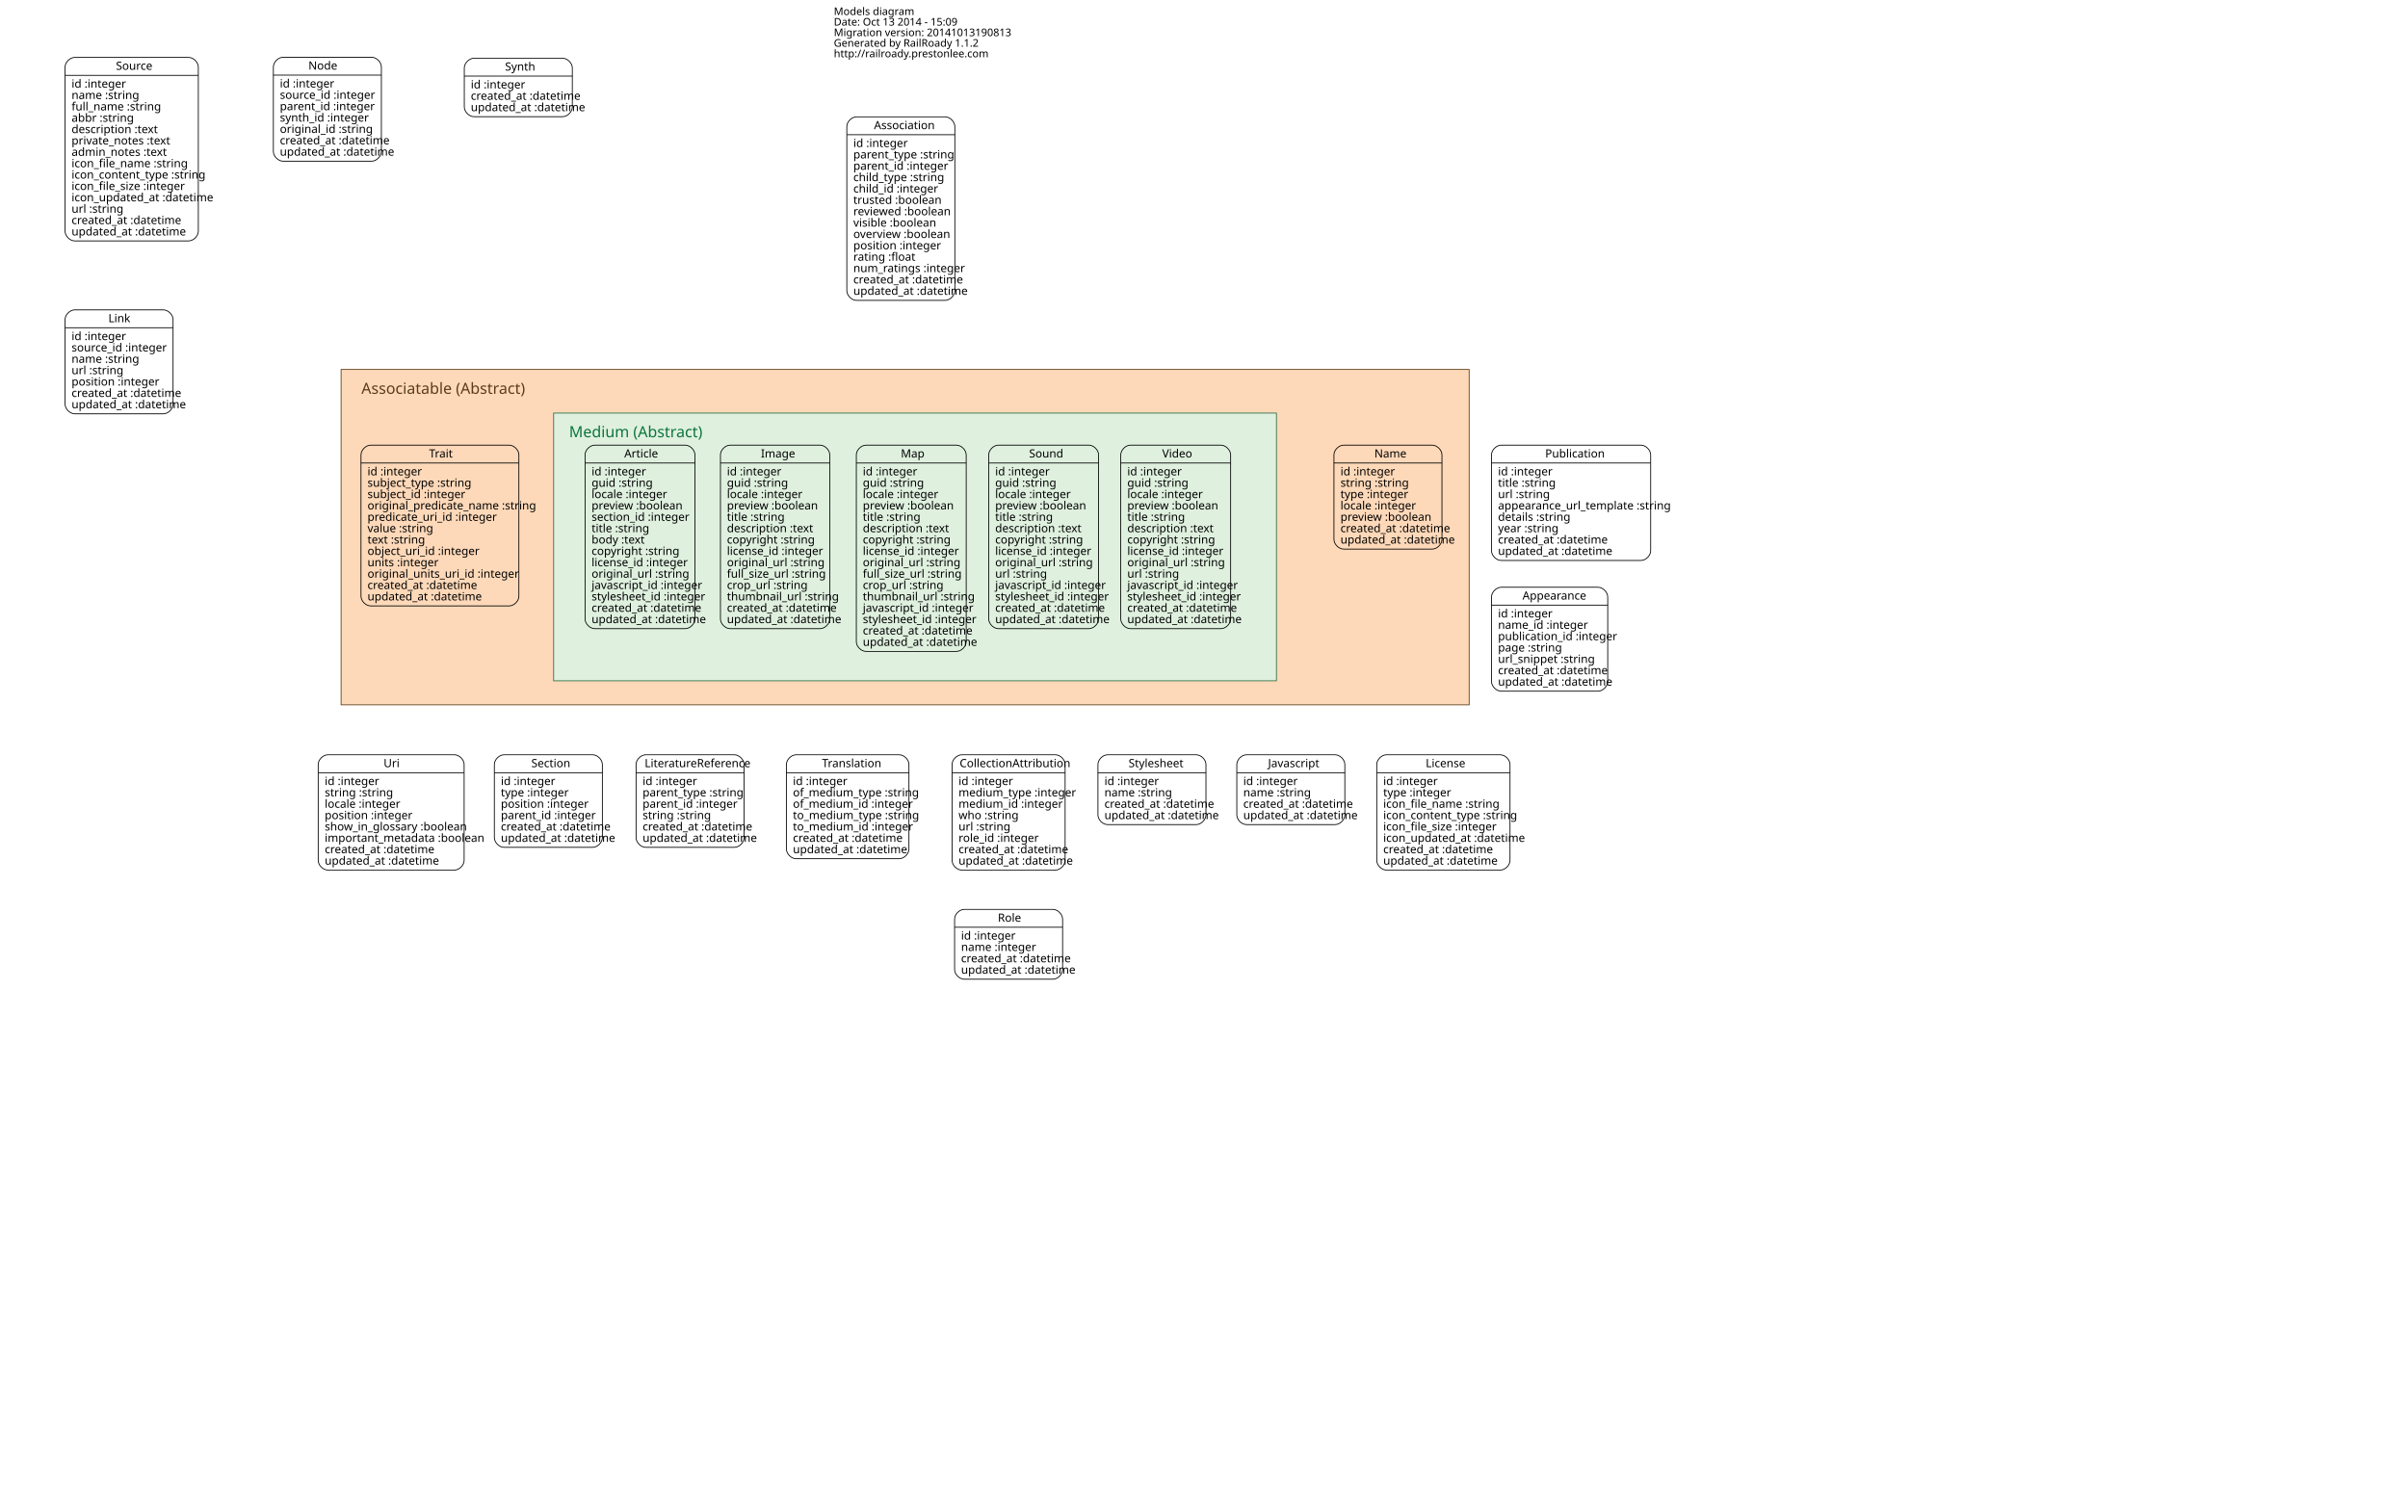
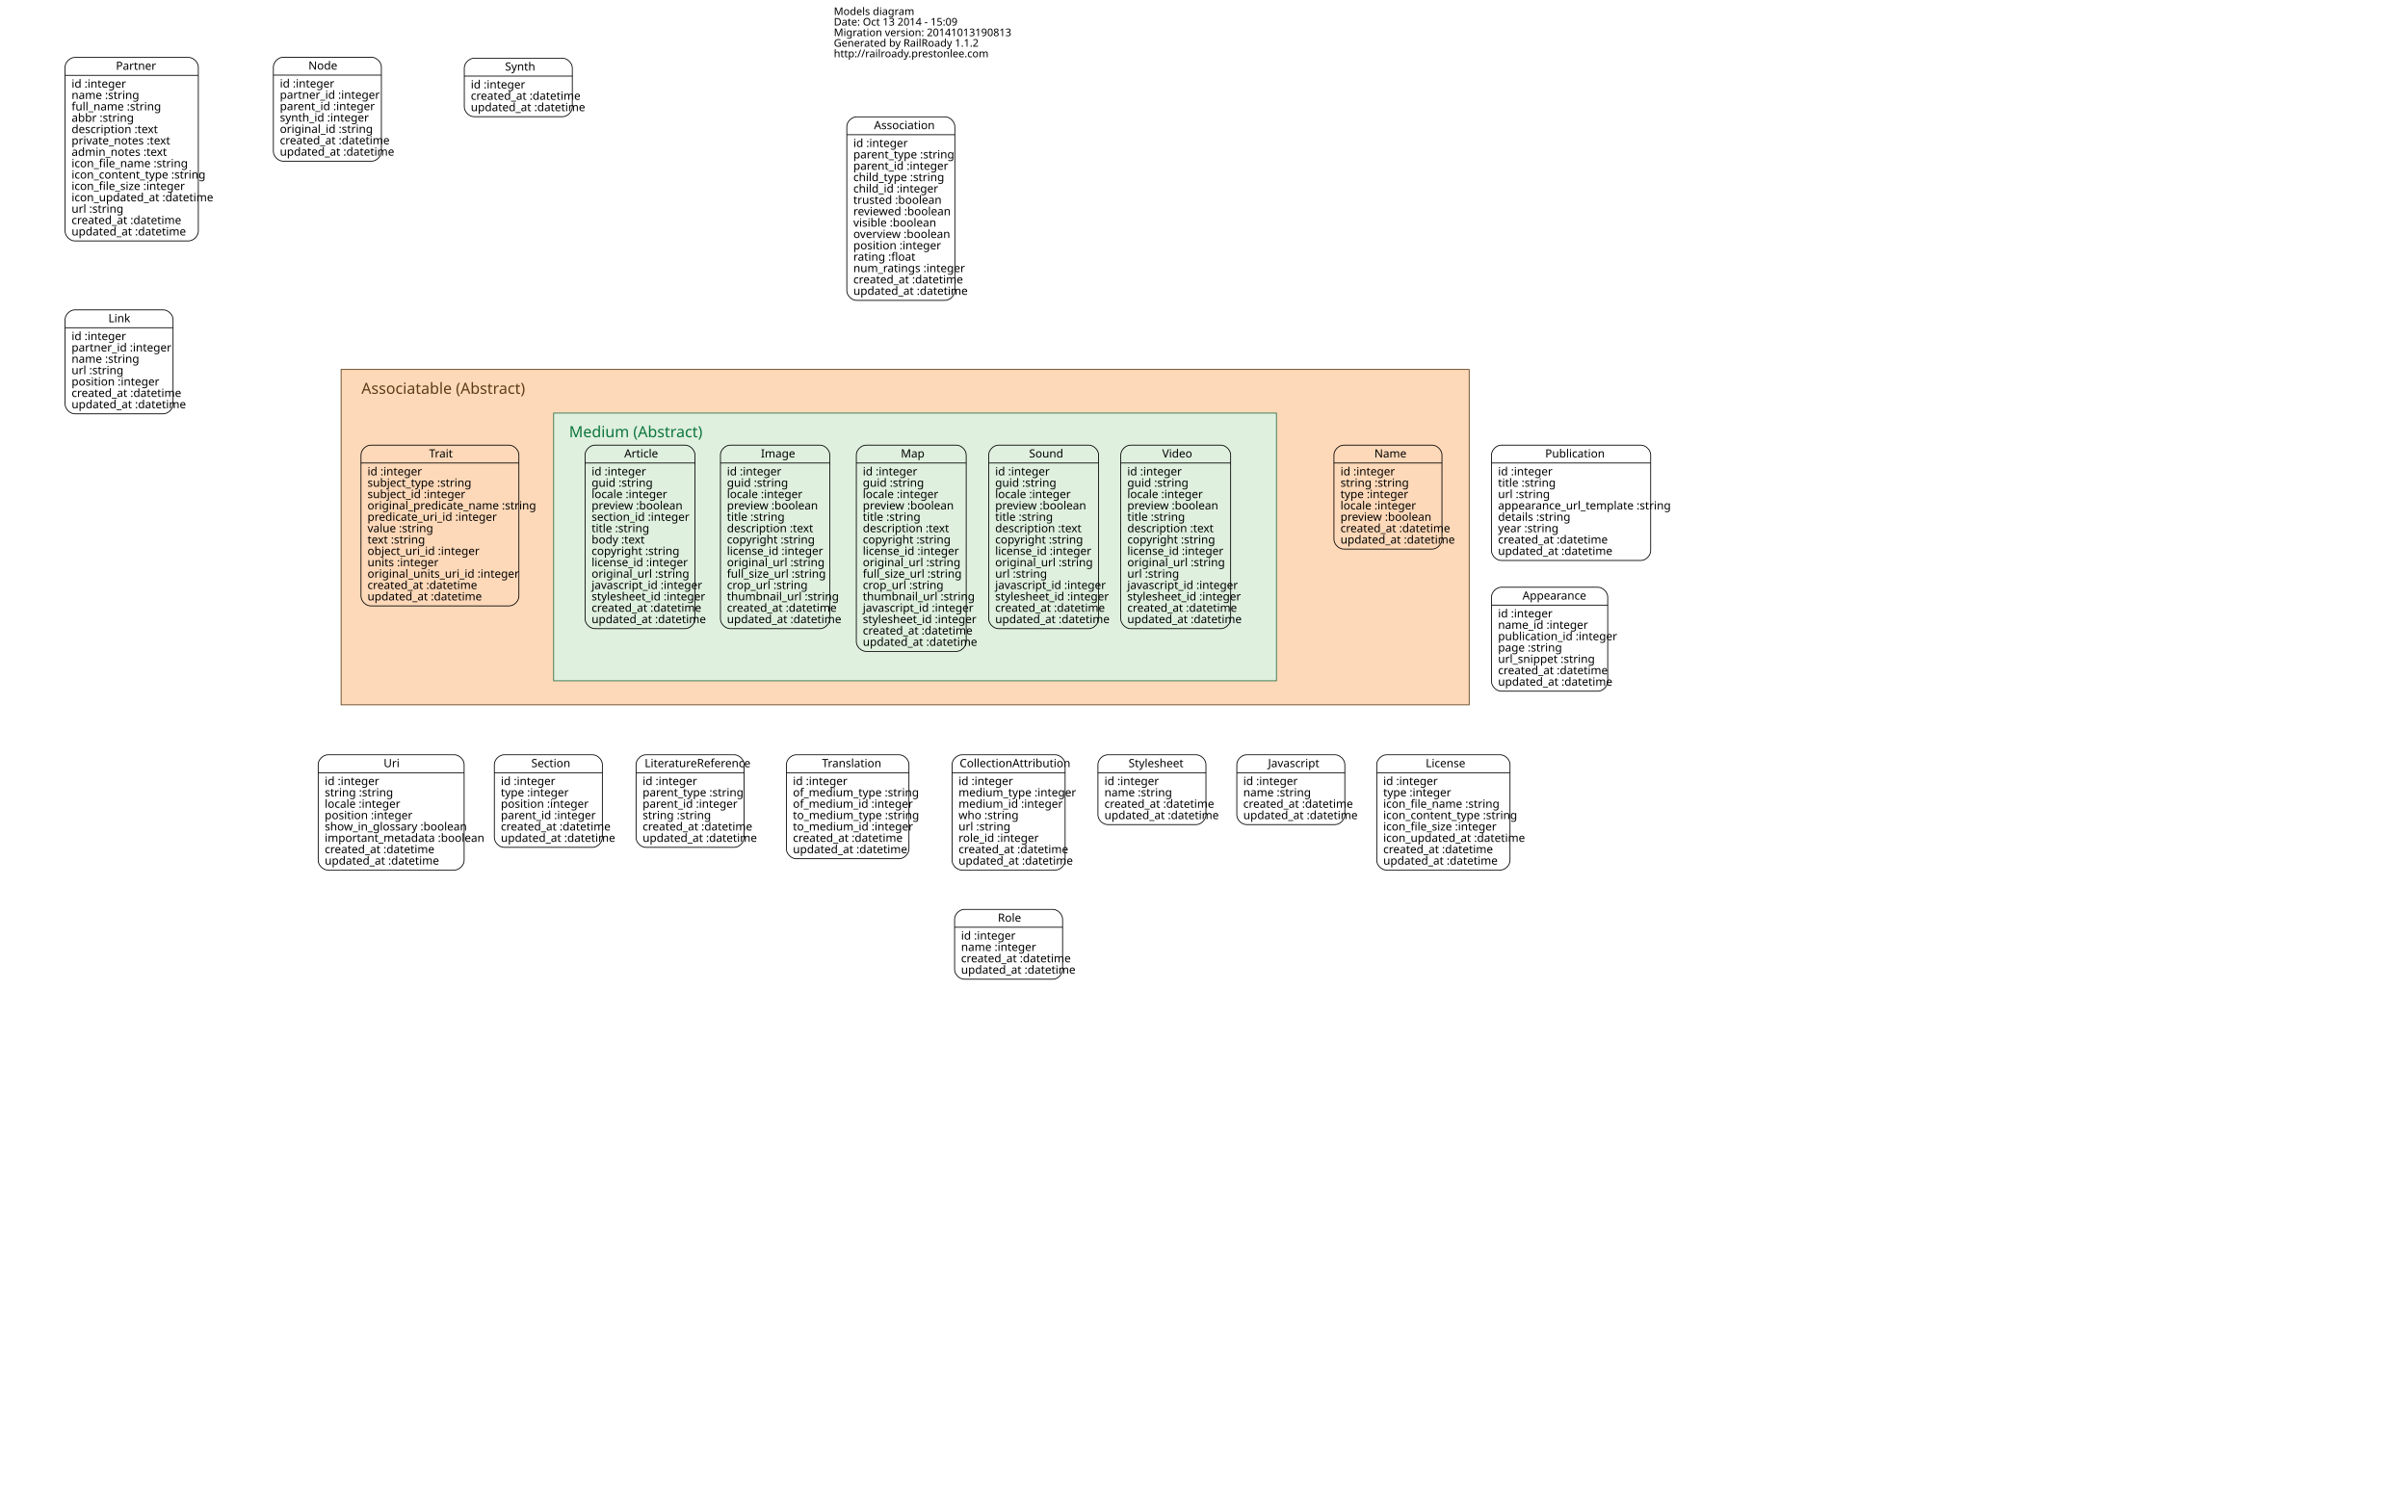
<svg xmlns="http://www.w3.org/2000/svg" version="1.1" id="Layer_1" x="0px" y="0px" viewBox="1177 -534 2965 1861" enable-background="new 1177 -534 2965 1861" xml:space="preserve">
  <rect x="1597" y="-79" fill="#FED9B9" stroke="#5B3B14" width="1389" height="413" />
  <rect x="1858.7" y="-25.3" fill="#DFF0DF" stroke="#276D45" width="890" height="329.7" />
  <g id="node1">
    <text transform="matrix(1 0 0 1 2203.702 -515.4961)" font-family="'Times-Roman'" font-size="12.998">Models diagram</text>
    <text transform="matrix(1 0 0 1 2203.702 -502.4976)" font-family="'Times-Roman'" font-size="12.998">Date: Oct 13 2014 - 15:09</text>
    <text transform="matrix(1 0 0 1 2203.702 -489.499)" font-family="'Times-Roman'" font-size="12.998">Migration version: 20141013190813</text>
    <text transform="matrix(1 0 0 1 2203.702 -476.5004)" font-family="'Times-Roman'" font-size="12.998">Generated by RailRoady 1.1.2</text>
    <text transform="matrix(1 0 0 1 2203.702 -463.502)" font-family="'Times-Roman'" font-size="12.998">http://railroady.prestonlee.com</text>
  </g>
  <g id="node2">
    <path fill="none" stroke="#000000" d="M3025.5,317.2h119.1c6,0,12-6,12-12v-104c0-6-6-12-12-12h-119.1c-6,0-12,6-12,12v104   C3013.5,311.2,3019.5,317.2,3025.5,317.2" />
    <text transform="matrix(1 0 0 1 3051.676 204.3717)" font-family="'Times-Roman'" font-size="13.998">Appearance</text>
    <line fill="none" stroke="#000000" x1="3013.5" y1="211.2" x2="3156.7" y2="211.2" />
    <text transform="matrix(1 0 0 1 3021.534 226.3698)" font-family="'Times-Roman'" font-size="13.998">id :integer</text>
    <text transform="matrix(1 0 0 1 3021.534 240.3678)" font-family="'Times-Roman'" font-size="13.998">name_id :integer</text>
    <text transform="matrix(1 0 0 1 3021.534 254.3659)" font-family="'Times-Roman'" font-size="13.998">publication_id :integer</text>
    <text transform="matrix(1 0 0 1 3021.534 268.3649)" font-family="'Times-Roman'" font-size="13.998">page :string</text>
    <text transform="matrix(1 0 0 1 3021.534 282.3629)" font-family="'Times-Roman'" font-size="13.998">url_snippet :string</text>
    <text transform="matrix(1 0 0 1 3021.534 296.361)" font-family="'Times-Roman'" font-size="13.998">created_at :datetime</text>
    <text transform="matrix(1 0 0 1 3021.534 310.36)" font-family="'Times-Roman'" font-size="13.998">updated_at :datetime</text>
  </g>
  <g id="node3">
    <path fill="none" stroke="#000000" d="M1909.4,240.2h111.3c6,0,12-6,12-12v-202c0-6-6-12-12-12h-111.3c-6,0-12,6-12,12v202   C1897.4,234.2,1903.4,240.2,1909.4,240.2" />
    <text transform="matrix(1 0 0 1 1945.684 29.4003)" font-family="'Times-Roman'" font-size="13.998">Article</text>
    <line fill="none" stroke="#000000" x1="1897.4" y1="36.2" x2="2032.8" y2="36.2" />
    <text transform="matrix(1 0 0 1 1905.446 51.3974)" font-family="'Times-Roman'" font-size="13.998">id :integer</text>
    <text transform="matrix(1 0 0 1 1905.446 65.3954)" font-family="'Times-Roman'" font-size="13.998">guid :string</text>
    <text transform="matrix(1 0 0 1 1905.446 79.3945)" font-family="'Times-Roman'" font-size="13.998">locale :integer</text>
    <text transform="matrix(1 0 0 1 1905.446 93.3925)" font-family="'Times-Roman'" font-size="13.998">preview :boolean</text>
    <text transform="matrix(1 0 0 1 1905.446 107.3906)" font-family="'Times-Roman'" font-size="13.998">section_id :integer</text>
    <text transform="matrix(1 0 0 1 1905.446 121.3896)" font-family="'Times-Roman'" font-size="13.998">title :string</text>
    <text transform="matrix(1 0 0 1 1905.446 135.3876)" font-family="'Times-Roman'" font-size="13.998">body :text</text>
    <text transform="matrix(1 0 0 1 1905.446 149.3857)" font-family="'Times-Roman'" font-size="13.998">copyright :string</text>
    <text transform="matrix(1 0 0 1 1905.446 163.3847)" font-family="'Times-Roman'" font-size="13.998">license_id :integer</text>
    <text transform="matrix(1 0 0 1 1905.446 177.3828)" font-family="'Times-Roman'" font-size="13.998">original_url :string</text>
    <text transform="matrix(1 0 0 1 1905.446 191.3818)" font-family="'Times-Roman'" font-size="13.998">javascript_id :integer</text>
    <text transform="matrix(1 0 0 1 1905.446 205.3798)" font-family="'Times-Roman'" font-size="13.998">stylesheet_id :integer</text>
    <text transform="matrix(1 0 0 1 1905.446 219.3779)" font-family="'Times-Roman'" font-size="13.998">created_at :datetime</text>
    <text transform="matrix(1 0 0 1 1905.446 233.3769)" font-family="'Times-Roman'" font-size="13.998">updated_at :datetime</text>
  </g>
  <g id="node4">
    <path fill="none" stroke="#000000" d="M2231.7-164.1h109c6,0,12-6,12-12v-202c0-6-6-12-12-12h-109c-6,0-12,6-12,12v202   C2219.7-170.1,2225.7-164.1,2231.7-164.1" />
    <text transform="matrix(1 0 0 1 2253.177 -374.9135)" font-family="'Times-Roman'" font-size="13.998">Association</text>
    <line fill="none" stroke="#000000" x1="2219.7" y1="-368.1" x2="2352.7" y2="-368.1" />
    <text transform="matrix(1 0 0 1 2227.721 -352.9164)" font-family="'Times-Roman'" font-size="13.998">id :integer</text>
    <text transform="matrix(1 0 0 1 2227.721 -338.9183)" font-family="'Times-Roman'" font-size="13.998">parent_type :string</text>
    <text transform="matrix(1 0 0 1 2227.721 -324.9193)" font-family="'Times-Roman'" font-size="13.998">parent_id :integer</text>
    <text transform="matrix(1 0 0 1 2227.721 -310.9213)" font-family="'Times-Roman'" font-size="13.998">child_type :string</text>
    <text transform="matrix(1 0 0 1 2227.721 -296.9222)" font-family="'Times-Roman'" font-size="13.998">child_id :integer</text>
    <text transform="matrix(1 0 0 1 2227.721 -282.9242)" font-family="'Times-Roman'" font-size="13.998">trusted :boolean</text>
    <text transform="matrix(1 0 0 1 2227.721 -268.9261)" font-family="'Times-Roman'" font-size="13.998">reviewed :boolean</text>
    <text transform="matrix(1 0 0 1 2227.721 -254.9271)" font-family="'Times-Roman'" font-size="13.998">visible :boolean</text>
    <text transform="matrix(1 0 0 1 2227.721 -240.9291)" font-family="'Times-Roman'" font-size="13.998">overview :boolean</text>
    <text transform="matrix(1 0 0 1 2227.721 -226.931)" font-family="'Times-Roman'" font-size="13.998">position :integer</text>
    <text transform="matrix(1 0 0 1 2227.721 -212.932)" font-family="'Times-Roman'" font-size="13.998">rating :float</text>
    <text transform="matrix(1 0 0 1 2227.721 -198.934)" font-family="'Times-Roman'" font-size="13.998">num_ratings :integer</text>
    <text transform="matrix(1 0 0 1 2227.721 -184.9359)" font-family="'Times-Roman'" font-size="13.998">created_at :datetime</text>
    <text transform="matrix(1 0 0 1 2227.721 -170.9369)" font-family="'Times-Roman'" font-size="13.998">updated_at :datetime</text>
  </g>
  <g id="node5">
    <path fill="none" stroke="#000000" d="M2361.3,537.5h115.2c6,0,12-6,12-12v-118c0-6-6-12-12-12h-115.2c-6,0-12,6-12,12v118   C2349.3,531.5,2355.3,537.5,2361.3,537.5" />
    <text transform="matrix(1 0 0 1 2358.624 410.7579)" font-family="'Times-Roman'" font-size="13.998">CollectionAttribution</text>
    <line fill="none" stroke="#000000" x1="2349.3" y1="417.6" x2="2488.5" y2="417.6" />
    <text transform="matrix(1 0 0 1 2357.275 432.755)" font-family="'Times-Roman'" font-size="13.998">id :integer</text>
    <text transform="matrix(1 0 0 1 2357.275 446.754)" font-family="'Times-Roman'" font-size="13.998">medium_type :integer</text>
    <text transform="matrix(1 0 0 1 2357.275 460.7521)" font-family="'Times-Roman'" font-size="13.998">medium_id :integer</text>
    <text transform="matrix(1 0 0 1 2357.275 474.7501)" font-family="'Times-Roman'" font-size="13.998">who :string</text>
    <text transform="matrix(1 0 0 1 2357.275 488.7491)" font-family="'Times-Roman'" font-size="13.998">url :string</text>
    <text transform="matrix(1 0 0 1 2357.275 502.7472)" font-family="'Times-Roman'" font-size="13.998">role_id :integer</text>
    <text transform="matrix(1 0 0 1 2357.275 516.7452)" font-family="'Times-Roman'" font-size="13.998">created_at :datetime</text>
    <text transform="matrix(1 0 0 1 2357.275 530.7443)" font-family="'Times-Roman'" font-size="13.998">updated_at :datetime</text>
  </g>
  <g id="node11">
    <path fill="none" stroke="#000000" d="M1972.2,509.5h109c6,0,12-6,12-12v-90c0-6-6-12-12-12h-109c-6,0-12,6-12,12v90   C1960.2,503.5,1966.2,509.5,1972.2,509.5" />
    <text transform="matrix(1 0 0 1 1970.796 410.7576)" font-family="'Times-Roman'" font-size="13.998">LiteratureReference</text>
    <line fill="none" stroke="#000000" x1="1960.2" y1="417.6" x2="2093.2" y2="417.6" />
    <text transform="matrix(1 0 0 1 1968.245 432.7556)" font-family="'Times-Roman'" font-size="13.998">id :integer</text>
    <text transform="matrix(1 0 0 1 1968.245 446.7537)" font-family="'Times-Roman'" font-size="13.998">parent_type :string</text>
    <text transform="matrix(1 0 0 1 1968.245 460.7517)" font-family="'Times-Roman'" font-size="13.998">parent_id :integer</text>
    <text transform="matrix(1 0 0 1 1968.245 474.7507)" font-family="'Times-Roman'" font-size="13.998">string :string</text>
    <text transform="matrix(1 0 0 1 1968.245 488.7488)" font-family="'Times-Roman'" font-size="13.998">created_at :datetime</text>
    <text transform="matrix(1 0 0 1 1968.245 502.7468)" font-family="'Times-Roman'" font-size="13.998">updated_at :datetime</text>
  </g>
  <g id="node27">
    <path fill="none" stroke="#000000" d="M2157.3,523.5h126.9c6,0,12-6,12-12v-104c0-6-6-12-12-12h-126.9c-6,0-12,6-12,12v104   C2145.3,517.5,2151.3,523.5,2157.3,523.5" />
    <text transform="matrix(1 0 0 1 2189.172 410.7578)" font-family="'Times-Roman'" font-size="13.998">Translation</text>
    <line fill="none" stroke="#000000" x1="2145.3" y1="417.6" x2="2296.3" y2="417.6" />
    <text transform="matrix(1 0 0 1 2153.343 432.7548)" font-family="'Times-Roman'" font-size="13.998">id :integer</text>
    <text transform="matrix(1 0 0 1 2153.343 446.7538)" font-family="'Times-Roman'" font-size="13.998">of_medium_type :string</text>
    <text transform="matrix(1 0 0 1 2153.343 460.7519)" font-family="'Times-Roman'" font-size="13.998">of_medium_id :integer</text>
    <text transform="matrix(1 0 0 1 2153.343 474.7499)" font-family="'Times-Roman'" font-size="13.998">to_medium_type :string</text>
    <text transform="matrix(1 0 0 1 2153.343 488.749)" font-family="'Times-Roman'" font-size="13.998">to_medium_id :integer</text>
    <text transform="matrix(1 0 0 1 2153.343 502.747)" font-family="'Times-Roman'" font-size="13.998">created_at :datetime</text>
    <text transform="matrix(1 0 0 1 2153.343 516.7451)" font-family="'Times-Roman'" font-size="13.998">updated_at :datetime</text>
  </g>
  <g id="node26">
    <path fill="none" stroke="#000000" d="M1633.5,212.2h170.4c6,0,12-6,12-12v-174c0-6-6-12-12-12h-170.4c-6,0-12,6-12,12v174   C1621.5,206.2,1627.5,212.2,1633.5,212.2" />
    <text transform="matrix(1 0 0 1 1705.319 29.4003)" font-family="'Times-Roman'" font-size="13.998">Trait</text>
    <line fill="none" stroke="#000000" x1="1621.5" y1="36.2" x2="1815.9" y2="36.2" />
    <text transform="matrix(1 0 0 1 1629.468 51.3973)" font-family="'Times-Roman'" font-size="13.998">id :integer</text>
    <text transform="matrix(1 0 0 1 1629.468 65.3954)" font-family="'Times-Roman'" font-size="13.998">subject_type :string</text>
    <text transform="matrix(1 0 0 1 1629.468 79.3944)" font-family="'Times-Roman'" font-size="13.998">subject_id :integer</text>
    <text transform="matrix(1 0 0 1 1629.468 93.3925)" font-family="'Times-Roman'" font-size="13.998">original_predicate_name :string</text>
    <text transform="matrix(1 0 0 1 1629.468 107.3905)" font-family="'Times-Roman'" font-size="13.998">predicate_uri_id :integer</text>
    <text transform="matrix(1 0 0 1 1629.468 121.3895)" font-family="'Times-Roman'" font-size="13.998">value :string</text>
    <text transform="matrix(1 0 0 1 1629.468 135.3876)" font-family="'Times-Roman'" font-size="13.998">text :string</text>
    <text transform="matrix(1 0 0 1 1629.468 149.3866)" font-family="'Times-Roman'" font-size="13.998">object_uri_id :integer</text>
    <text transform="matrix(1 0 0 1 1629.468 163.3846)" font-family="'Times-Roman'" font-size="13.998">units :integer</text>
    <text transform="matrix(1 0 0 1 1629.468 177.3827)" font-family="'Times-Roman'" font-size="13.998">original_units_uri_id :integer</text>
    <text transform="matrix(1 0 0 1 1629.468 191.3817)" font-family="'Times-Roman'" font-size="13.998">created_at :datetime</text>
    <text transform="matrix(1 0 0 1 1629.468 205.3798)" font-family="'Times-Roman'" font-size="13.998">updated_at :datetime</text>
  </g>
  <g id="node6">
    <path fill="none" stroke="#000000" d="M1525.6-335.5h109c6,0,12-6,12-12v-104c0-6-6-12-12-12h-109c-6,0-12,6-12,12v104   C1513.6-341.5,1519.6-335.5,1525.6-335.5" />
    <text transform="matrix(1 0 0 1 1556.793 -448.3041)" font-family="'Times-Roman'" font-size="13.998">Node</text>
    <line fill="none" stroke="#000000" x1="1513.6" y1="-441.5" x2="1646.6" y2="-441.5" />
    <text transform="matrix(1 0 0 1 1521.615 -426.307)" font-family="'Times-Roman'" font-size="13.998">id :integer</text>
-     <text transform="matrix(1 0 0 1 1521.615 -412.308)" font-family="'Times-Roman'" font-size="13.998">source_id :integer</text>
+     <text transform="matrix(1 0 0 1 1521.615 -412.308)" font-family="'Times-Roman'" font-size="13.998">partner_id :integer</text>
    <text transform="matrix(1 0 0 1 1521.615 -398.3099)" font-family="'Times-Roman'" font-size="13.998">parent_id :integer</text>
    <text transform="matrix(1 0 0 1 1521.615 -384.3119)" font-family="'Times-Roman'" font-size="13.998">synth_id :integer</text>
    <text transform="matrix(1 0 0 1 1521.615 -370.3129)" font-family="'Times-Roman'" font-size="13.998">original_id :string</text>
    <text transform="matrix(1 0 0 1 1521.615 -356.3148)" font-family="'Times-Roman'" font-size="13.998">created_at :datetime</text>
    <text transform="matrix(1 0 0 1 1521.615 -342.3168)" font-family="'Times-Roman'" font-size="13.998">updated_at :datetime</text>
  </g>
  <g id="node7">
    <path fill="none" stroke="#000000" d="M2076.1,240.2h110.6c6,0,12-6,12-12v-202c0-6-6-12-12-12h-110.6c-6,0-12,6-12,12v202   C2064.1,234.2,2070.1,240.2,2076.1,240.2" />
    <text transform="matrix(1 0 0 1 2113.907 29.3999)" font-family="'Times-Roman'" font-size="13.998">Image</text>
    <line fill="none" stroke="#000000" x1="2064.1" y1="36.2" x2="2198.7" y2="36.2" />
    <text transform="matrix(1 0 0 1 2072.093 51.3969)" font-family="'Times-Roman'" font-size="13.998">id :integer</text>
    <text transform="matrix(1 0 0 1 2072.093 65.396)" font-family="'Times-Roman'" font-size="13.998">guid :string</text>
    <text transform="matrix(1 0 0 1 2072.093 79.394)" font-family="'Times-Roman'" font-size="13.998">locale :integer</text>
    <text transform="matrix(1 0 0 1 2072.093 93.393)" font-family="'Times-Roman'" font-size="13.998">preview :boolean</text>
    <text transform="matrix(1 0 0 1 2072.093 107.3911)" font-family="'Times-Roman'" font-size="13.998">title :string</text>
    <text transform="matrix(1 0 0 1 2072.093 121.3891)" font-family="'Times-Roman'" font-size="13.998">description :text</text>
    <text transform="matrix(1 0 0 1 2072.093 135.3882)" font-family="'Times-Roman'" font-size="13.998">copyright :string</text>
    <text transform="matrix(1 0 0 1 2072.093 149.3862)" font-family="'Times-Roman'" font-size="13.998">license_id :integer</text>
    <text transform="matrix(1 0 0 1 2072.093 163.3842)" font-family="'Times-Roman'" font-size="13.998">original_url :string</text>
    <text transform="matrix(1 0 0 1 2072.093 177.3833)" font-family="'Times-Roman'" font-size="13.998">full_size_url :string</text>
    <text transform="matrix(1 0 0 1 2072.093 191.3813)" font-family="'Times-Roman'" font-size="13.998">crop_url :string</text>
    <text transform="matrix(1 0 0 1 2072.093 205.3794)" font-family="'Times-Roman'" font-size="13.998">thumbnail_url :string</text>
    <text transform="matrix(1 0 0 1 2072.093 219.3784)" font-family="'Times-Roman'" font-size="13.998">created_at :datetime</text>
    <text transform="matrix(1 0 0 1 2072.093 233.3764)" font-family="'Times-Roman'" font-size="13.998">updated_at :datetime</text>
  </g>
  <g id="node8">
    <path fill="none" stroke="#000000" d="M2711.9,481.5h109c6,0,12-6,12-12v-62c0-6-6-12-12-12h-109c-6,0-12,6-12,12v62   C2699.9,475.6,2705.9,481.5,2711.9,481.5" />
    <text transform="matrix(1 0 0 1 2738.374 410.7576)" font-family="'Times-Roman'" font-size="13.998">Javascript</text>
    <line fill="none" stroke="#000000" x1="2699.9" y1="417.6" x2="2832.9" y2="417.6" />
    <text transform="matrix(1 0 0 1 2707.857 432.7552)" font-family="'Times-Roman'" font-size="13.998">id :integer</text>
    <text transform="matrix(1 0 0 1 2707.857 446.7537)" font-family="'Times-Roman'" font-size="13.998">name :string</text>
    <text transform="matrix(1 0 0 1 2707.857 460.7517)" font-family="'Times-Roman'" font-size="13.998">created_at :datetime</text>
    <text transform="matrix(1 0 0 1 2707.857 474.7503)" font-family="'Times-Roman'" font-size="13.998">updated_at :datetime</text>
  </g>
  <g id="node12">
    <path fill="none" stroke="#000000" d="M2243.4,268.2h111.3c6,0,12-6,12-12v-230c0-6-6-12-12-12h-111.3c-6,0-12,6-12,12v230   C2231.4,262.2,2237.4,268.2,2243.4,268.2" />
    <text transform="matrix(1 0 0 1 2286.219 29.3998)" font-family="'Times-Roman'" font-size="13.998">Map</text>
    <line fill="none" stroke="#000000" x1="2231.4" y1="36.2" x2="2366.7" y2="36.2" />
    <text transform="matrix(1 0 0 1 2239.376 51.3978)" font-family="'Times-Roman'" font-size="13.998">id :integer</text>
    <text transform="matrix(1 0 0 1 2239.376 65.3959)" font-family="'Times-Roman'" font-size="13.998">guid :string</text>
    <text transform="matrix(1 0 0 1 2239.376 79.3939)" font-family="'Times-Roman'" font-size="13.998">locale :integer</text>
    <text transform="matrix(1 0 0 1 2239.376 93.3929)" font-family="'Times-Roman'" font-size="13.998">preview :boolean</text>
    <text transform="matrix(1 0 0 1 2239.376 107.391)" font-family="'Times-Roman'" font-size="13.998">title :string</text>
    <text transform="matrix(1 0 0 1 2239.376 121.389)" font-family="'Times-Roman'" font-size="13.998">description :text</text>
    <text transform="matrix(1 0 0 1 2239.376 135.3881)" font-family="'Times-Roman'" font-size="13.998">copyright :string</text>
    <text transform="matrix(1 0 0 1 2239.376 149.3861)" font-family="'Times-Roman'" font-size="13.998">license_id :integer</text>
    <text transform="matrix(1 0 0 1 2239.376 163.3842)" font-family="'Times-Roman'" font-size="13.998">original_url :string</text>
    <text transform="matrix(1 0 0 1 2239.376 177.3832)" font-family="'Times-Roman'" font-size="13.998">full_size_url :string</text>
    <text transform="matrix(1 0 0 1 2239.376 191.3812)" font-family="'Times-Roman'" font-size="13.998">crop_url :string</text>
    <text transform="matrix(1 0 0 1 2239.376 205.3802)" font-family="'Times-Roman'" font-size="13.998">thumbnail_url :string</text>
    <text transform="matrix(1 0 0 1 2239.376 219.3783)" font-family="'Times-Roman'" font-size="13.998">javascript_id :integer</text>
    <text transform="matrix(1 0 0 1 2239.376 233.3763)" font-family="'Times-Roman'" font-size="13.998">stylesheet_id :integer</text>
    <text transform="matrix(1 0 0 1 2239.376 247.3754)" font-family="'Times-Roman'" font-size="13.998">created_at :datetime</text>
    <text transform="matrix(1 0 0 1 2239.376 261.3734)" font-family="'Times-Roman'" font-size="13.998">updated_at :datetime</text>
  </g>
  <g id="node22">
    <path fill="none" stroke="#000000" d="M2406.4,240.2h111.3c6,0,12-6,12-12v-202c0-6-6-12-12-12h-111.3c-6,0-12,6-12,12v202   C2394.4,234.2,2400.4,240.2,2406.4,240.2" />
    <text transform="matrix(1 0 0 1 2444.168 29.3999)" font-family="'Times-Roman'" font-size="13.998">Sound</text>
    <line fill="none" stroke="#000000" x1="2394.4" y1="36.2" x2="2529.7" y2="36.2" />
    <text transform="matrix(1 0 0 1 2402.385 51.397)" font-family="'Times-Roman'" font-size="13.998">id :integer</text>
    <text transform="matrix(1 0 0 1 2402.385 65.396)" font-family="'Times-Roman'" font-size="13.998">guid :string</text>
    <text transform="matrix(1 0 0 1 2402.385 79.394)" font-family="'Times-Roman'" font-size="13.998">locale :integer</text>
    <text transform="matrix(1 0 0 1 2402.385 93.3931)" font-family="'Times-Roman'" font-size="13.998">preview :boolean</text>
    <text transform="matrix(1 0 0 1 2402.385 107.3911)" font-family="'Times-Roman'" font-size="13.998">title :string</text>
    <text transform="matrix(1 0 0 1 2402.385 121.3892)" font-family="'Times-Roman'" font-size="13.998">description :text</text>
    <text transform="matrix(1 0 0 1 2402.385 135.3882)" font-family="'Times-Roman'" font-size="13.998">copyright :string</text>
    <text transform="matrix(1 0 0 1 2402.385 149.3862)" font-family="'Times-Roman'" font-size="13.998">license_id :integer</text>
    <text transform="matrix(1 0 0 1 2402.385 163.3843)" font-family="'Times-Roman'" font-size="13.998">original_url :string</text>
    <text transform="matrix(1 0 0 1 2402.385 177.3833)" font-family="'Times-Roman'" font-size="13.998">url :string</text>
    <text transform="matrix(1 0 0 1 2402.385 191.3813)" font-family="'Times-Roman'" font-size="13.998">javascript_id :integer</text>
    <text transform="matrix(1 0 0 1 2402.385 205.3794)" font-family="'Times-Roman'" font-size="13.998">stylesheet_id :integer</text>
    <text transform="matrix(1 0 0 1 2402.385 219.3784)" font-family="'Times-Roman'" font-size="13.998">created_at :datetime</text>
    <text transform="matrix(1 0 0 1 2402.385 233.3765)" font-family="'Times-Roman'" font-size="13.998">updated_at :datetime</text>
  </g>
  <g id="node29">
    <path fill="none" stroke="#000000" d="M2569,240.2h111.3c6,0,12-6,12-12v-202c0-6-6-12-12-12H2569c-6,0-12,6-12,12v202   C2557,234.2,2563,240.2,2569,240.2" />
    <text transform="matrix(1 0 0 1 2608.015 29.3999)" font-family="'Times-Roman'" font-size="13.998">Video</text>
    <line fill="none" stroke="#000000" x1="2557" y1="36.2" x2="2692.4" y2="36.2" />
    <text transform="matrix(1 0 0 1 2565.029 51.397)" font-family="'Times-Roman'" font-size="13.998">id :integer</text>
    <text transform="matrix(1 0 0 1 2565.029 65.396)" font-family="'Times-Roman'" font-size="13.998">guid :string</text>
    <text transform="matrix(1 0 0 1 2565.029 79.394)" font-family="'Times-Roman'" font-size="13.998">locale :integer</text>
    <text transform="matrix(1 0 0 1 2565.029 93.3931)" font-family="'Times-Roman'" font-size="13.998">preview :boolean</text>
    <text transform="matrix(1 0 0 1 2565.029 107.3911)" font-family="'Times-Roman'" font-size="13.998">title :string</text>
    <text transform="matrix(1 0 0 1 2565.029 121.3892)" font-family="'Times-Roman'" font-size="13.998">description :text</text>
    <text transform="matrix(1 0 0 1 2565.029 135.3882)" font-family="'Times-Roman'" font-size="13.998">copyright :string</text>
    <text transform="matrix(1 0 0 1 2565.029 149.3862)" font-family="'Times-Roman'" font-size="13.998">license_id :integer</text>
    <text transform="matrix(1 0 0 1 2565.029 163.3843)" font-family="'Times-Roman'" font-size="13.998">original_url :string</text>
    <text transform="matrix(1 0 0 1 2565.029 177.3833)" font-family="'Times-Roman'" font-size="13.998">url :string</text>
    <text transform="matrix(1 0 0 1 2565.029 191.3813)" font-family="'Times-Roman'" font-size="13.998">javascript_id :integer</text>
    <text transform="matrix(1 0 0 1 2565.029 205.3794)" font-family="'Times-Roman'" font-size="13.998">stylesheet_id :integer</text>
    <text transform="matrix(1 0 0 1 2565.029 219.3784)" font-family="'Times-Roman'" font-size="13.998">created_at :datetime</text>
    <text transform="matrix(1 0 0 1 2565.029 233.3765)" font-family="'Times-Roman'" font-size="13.998">updated_at :datetime</text>
  </g>
  <g id="node9">
    <path fill="none" stroke="#000000" d="M2884.2,537.5h140.1c6,0,12-6,12-12v-118c0-6-6-12-12-12h-140.1c-6,0-12,6-12,12v118   C2872.2,531.5,2878.2,537.5,2884.2,537.5" />
    <text transform="matrix(1 0 0 1 2932.513 410.7573)" font-family="'Times-Roman'" font-size="13.998">License</text>
    <line fill="none" stroke="#000000" x1="2872.2" y1="417.6" x2="3036.3" y2="417.6" />
    <text transform="matrix(1 0 0 1 2880.227 432.7549)" font-family="'Times-Roman'" font-size="13.998">id :integer</text>
    <text transform="matrix(1 0 0 1 2880.227 446.7534)" font-family="'Times-Roman'" font-size="13.998">type :integer</text>
    <text transform="matrix(1 0 0 1 2880.227 460.7519)" font-family="'Times-Roman'" font-size="13.998">icon_file_name :string</text>
    <text transform="matrix(1 0 0 1 2880.227 474.7505)" font-family="'Times-Roman'" font-size="13.998">icon_content_type :string</text>
    <text transform="matrix(1 0 0 1 2880.227 488.7485)" font-family="'Times-Roman'" font-size="13.998">icon_file_size :integer</text>
    <text transform="matrix(1 0 0 1 2880.227 502.747)" font-family="'Times-Roman'" font-size="13.998">icon_updated_at :datetime</text>
    <text transform="matrix(1 0 0 1 2880.227 516.7456)" font-family="'Times-Roman'" font-size="13.998">created_at :datetime</text>
    <text transform="matrix(1 0 0 1 2880.227 530.7437)" font-family="'Times-Roman'" font-size="13.998">updated_at :datetime</text>
  </g>
  <g id="node10">
    <path fill="none" stroke="#000000" d="M1269.1-24.4h109c6,0,12-6,12-12v-104c0-6-6-12-12-12h-109c-6,0-12,6-12,12v104   C1257.1-30.4,1263.1-24.4,1269.1-24.4" />
    <text transform="matrix(1 0 0 1 1310.424 -137.1808)" font-family="'Times-Roman'" font-size="13.998">Link</text>
    <line fill="none" stroke="#000000" x1="1257.1" y1="-130.4" x2="1390.1" y2="-130.4" />
    <text transform="matrix(1 0 0 1 1265.14 -115.1838)" font-family="'Times-Roman'" font-size="13.998">id :integer</text>
-     <text transform="matrix(1 0 0 1 1265.14 -101.1848)" font-family="'Times-Roman'" font-size="13.998">source_id :integer</text>
+     <text transform="matrix(1 0 0 1 1265.14 -101.1848)" font-family="'Times-Roman'" font-size="13.998">partner_id :integer</text>
    <text transform="matrix(1 0 0 1 1265.14 -87.1867)" font-family="'Times-Roman'" font-size="13.998">name :string</text>
    <text transform="matrix(1 0 0 1 1265.14 -73.1887)" font-family="'Times-Roman'" font-size="13.998">url :string</text>
    <text transform="matrix(1 0 0 1 1265.14 -59.1896)" font-family="'Times-Roman'" font-size="13.998">position :integer</text>
    <text transform="matrix(1 0 0 1 1265.14 -45.1916)" font-family="'Times-Roman'" font-size="13.998">created_at :datetime</text>
    <text transform="matrix(1 0 0 1 1265.14 -31.1935)" font-family="'Times-Roman'" font-size="13.998">updated_at :datetime</text>
  </g>
  <g id="node13">
    <path fill="none" stroke="#000000" d="M2831.5,142.2h109c6,0,12-6,12-12v-104c0-6-6-12-12-12h-109c-6,0-12,6-12,12v104   C2819.5,136.2,2825.5,142.2,2831.5,142.2" />
    <text transform="matrix(1 0 0 1 2869.312 29.4001)" font-family="'Times-Roman'" font-size="13.998">Name</text>
    <line fill="none" stroke="#000000" x1="2819.5" y1="36.2" x2="2952.5" y2="36.2" />
    <text transform="matrix(1 0 0 1 2827.526 51.3976)" font-family="'Times-Roman'" font-size="13.998">id :integer</text>
    <text transform="matrix(1 0 0 1 2827.526 65.3956)" font-family="'Times-Roman'" font-size="13.998">string :string</text>
    <text transform="matrix(1 0 0 1 2827.526 79.3942)" font-family="'Times-Roman'" font-size="13.998">type :integer</text>
    <text transform="matrix(1 0 0 1 2827.526 93.3927)" font-family="'Times-Roman'" font-size="13.998">locale :integer</text>
    <text transform="matrix(1 0 0 1 2827.526 107.3912)" font-family="'Times-Roman'" font-size="13.998">preview :boolean</text>
    <text transform="matrix(1 0 0 1 2827.526 121.3893)" font-family="'Times-Roman'" font-size="13.998">created_at :datetime</text>
    <text transform="matrix(1 0 0 1 2827.526 135.3878)" font-family="'Times-Roman'" font-size="13.998">updated_at :datetime</text>
  </g>
  <g id="node19">
    <path fill="none" stroke="#000000" d="M3025.5,156.2h172c6,0,12-6,12-12v-118c0-6-6-12-12-12h-172c-6,0-12,6-12,12v118   C3013.5,150.2,3019.5,156.2,3025.5,156.2" />
    <text transform="matrix(1 0 0 1 3079.629 29.3997)" font-family="'Times-Roman'" font-size="13.998">Publication</text>
    <line fill="none" stroke="#000000" x1="3013.5" y1="36.2" x2="3209.5" y2="36.2" />
    <text transform="matrix(1 0 0 1 3021.534 51.3972)" font-family="'Times-Roman'" font-size="13.998">id :integer</text>
    <text transform="matrix(1 0 0 1 3021.534 65.3958)" font-family="'Times-Roman'" font-size="13.998">title :string</text>
    <text transform="matrix(1 0 0 1 3021.534 79.3943)" font-family="'Times-Roman'" font-size="13.998">url :string</text>
    <text transform="matrix(1 0 0 1 3021.534 93.3928)" font-family="'Times-Roman'" font-size="13.998">appearance_url_template :string</text>
    <text transform="matrix(1 0 0 1 3021.534 107.3909)" font-family="'Times-Roman'" font-size="13.998">details :string</text>
    <text transform="matrix(1 0 0 1 3021.534 121.3894)" font-family="'Times-Roman'" font-size="13.998">year :string</text>
    <text transform="matrix(1 0 0 1 3021.534 135.388)" font-family="'Times-Roman'" font-size="13.998">created_at :datetime</text>
    <text transform="matrix(1 0 0 1 3021.534 149.386)" font-family="'Times-Roman'" font-size="13.998">updated_at :datetime</text>
  </g>
  <g id="node20">
    <path fill="none" stroke="#000000" d="M2364.4,671.9h109c6,0,12-6,12-12v-62c0-6-6-12-12-12h-109c-6,0-12,6-12,12v62   C2352.4,665.9,2358.4,671.9,2364.4,671.9" />
    <text transform="matrix(1 0 0 1 2405.671 601.0862)" font-family="'Times-Roman'" font-size="13.998">Role</text>
    <line fill="none" stroke="#000000" x1="2352.4" y1="607.9" x2="2485.4" y2="607.9" />
    <text transform="matrix(1 0 0 1 2360.391 623.0837)" font-family="'Times-Roman'" font-size="13.998">id :integer</text>
    <text transform="matrix(1 0 0 1 2360.391 637.0818)" font-family="'Times-Roman'" font-size="13.998">name :integer</text>
    <text transform="matrix(1 0 0 1 2360.391 651.0803)" font-family="'Times-Roman'" font-size="13.998">created_at :datetime</text>
    <text transform="matrix(1 0 0 1 2360.391 665.0789)" font-family="'Times-Roman'" font-size="13.998">updated_at :datetime</text>
  </g>
  <g id="node21">
    <path fill="none" stroke="#000000" d="M1797.7,509.5h109c6,0,12-6,12-12v-90c0-6-6-12-12-12h-109c-6,0-12,6-12,12v90   C1785.7,503.5,1791.7,509.5,1797.7,509.5" />
    <text transform="matrix(1 0 0 1 1831.197 410.7577)" font-family="'Times-Roman'" font-size="13.998">Section</text>
    <line fill="none" stroke="#000000" x1="1785.7" y1="417.6" x2="1918.7" y2="417.6" />
    <text transform="matrix(1 0 0 1 1793.688 432.7548)" font-family="'Times-Roman'" font-size="13.998">id :integer</text>
    <text transform="matrix(1 0 0 1 1793.688 446.7538)" font-family="'Times-Roman'" font-size="13.998">type :integer</text>
    <text transform="matrix(1 0 0 1 1793.688 460.7518)" font-family="'Times-Roman'" font-size="13.998">position :integer</text>
    <text transform="matrix(1 0 0 1 1793.688 474.7499)" font-family="'Times-Roman'" font-size="13.998">parent_id :integer</text>
    <text transform="matrix(1 0 0 1 1793.688 488.7489)" font-family="'Times-Roman'" font-size="13.998">created_at :datetime</text>
    <text transform="matrix(1 0 0 1 1793.688 502.7469)" font-family="'Times-Roman'" font-size="13.998">updated_at :datetime</text>
  </g>
  <g id="node28">
    <path fill="none" stroke="#000000" d="M1580.8,537.5h155.7c6,0,12-6,12-12v-118c0-6-6-12-12-12h-155.7c-6,0-12,6-12,12v118   C1568.8,531.5,1574.8,537.5,1580.8,537.5" />
    <text transform="matrix(1 0 0 1 1649.348 410.7571)" font-family="'Times-Roman'" font-size="13.998">Uri</text>
    <line fill="none" stroke="#000000" x1="1568.8" y1="417.6" x2="1748.5" y2="417.6" />
    <text transform="matrix(1 0 0 1 1576.847 432.755)" font-family="'Times-Roman'" font-size="13.998">id :integer</text>
    <text transform="matrix(1 0 0 1 1576.847 446.7532)" font-family="'Times-Roman'" font-size="13.998">string :string</text>
    <text transform="matrix(1 0 0 1 1576.847 460.7522)" font-family="'Times-Roman'" font-size="13.998">locale :integer</text>
    <text transform="matrix(1 0 0 1 1576.847 474.7501)" font-family="'Times-Roman'" font-size="13.998">position :integer</text>
    <text transform="matrix(1 0 0 1 1576.847 488.7483)" font-family="'Times-Roman'" font-size="13.998">show_in_glossary :boolean</text>
    <text transform="matrix(1 0 0 1 1576.847 502.7473)" font-family="'Times-Roman'" font-size="13.998">important_metadata :boolean</text>
    <text transform="matrix(1 0 0 1 1576.847 516.7452)" font-family="'Times-Roman'" font-size="13.998">created_at :datetime</text>
    <text transform="matrix(1 0 0 1 1576.847 530.7434)" font-family="'Times-Roman'" font-size="13.998">updated_at :datetime</text>
  </g>
  <g id="node23">
    <path fill="none" stroke="#000000" d="M1269.1-237.3h140.1c6,0,12-6,12-12v-202c0-6-6-12-12-12h-140.1c-6,0-12,6-12,12v202   C1257.1-243.3,1263.1-237.3,1269.1-237.3" />
-     <text transform="matrix(1 0 0 1 1319.756 -448.0374)" font-family="'Times-Roman'" font-size="13.998">Source</text>
+     <text transform="matrix(1 0 0 1 1319.756 -448.0374)" font-family="'Times-Roman'" font-size="13.998">Partner</text>
    <line fill="none" stroke="#000000" x1="1257.1" y1="-441.2" x2="1421.2" y2="-441.2" />
    <text transform="matrix(1 0 0 1 1265.14 -426.0403)" font-family="'Times-Roman'" font-size="13.998">id :integer</text>
    <text transform="matrix(1 0 0 1 1265.14 -412.0413)" font-family="'Times-Roman'" font-size="13.998">name :string</text>
    <text transform="matrix(1 0 0 1 1265.14 -398.0433)" font-family="'Times-Roman'" font-size="13.998">full_name :string</text>
    <text transform="matrix(1 0 0 1 1265.14 -384.0443)" font-family="'Times-Roman'" font-size="13.998">abbr :string</text>
    <text transform="matrix(1 0 0 1 1265.14 -370.0462)" font-family="'Times-Roman'" font-size="13.998">description :text</text>
    <text transform="matrix(1 0 0 1 1265.14 -356.0482)" font-family="'Times-Roman'" font-size="13.998">private_notes :text</text>
    <text transform="matrix(1 0 0 1 1265.14 -342.0491)" font-family="'Times-Roman'" font-size="13.998">admin_notes :text</text>
    <text transform="matrix(1 0 0 1 1265.14 -328.0511)" font-family="'Times-Roman'" font-size="13.998">icon_file_name :string</text>
    <text transform="matrix(1 0 0 1 1265.14 -314.053)" font-family="'Times-Roman'" font-size="13.998">icon_content_type :string</text>
    <text transform="matrix(1 0 0 1 1265.14 -300.054)" font-family="'Times-Roman'" font-size="13.998">icon_file_size :integer</text>
    <text transform="matrix(1 0 0 1 1265.14 -286.056)" font-family="'Times-Roman'" font-size="13.998">icon_updated_at :datetime</text>
    <text transform="matrix(1 0 0 1 1265.14 -272.0579)" font-family="'Times-Roman'" font-size="13.998">url :string</text>
    <text transform="matrix(1 0 0 1 1265.14 -258.0589)" font-family="'Times-Roman'" font-size="13.998">created_at :datetime</text>
    <text transform="matrix(1 0 0 1 1265.14 -244.0609)" font-family="'Times-Roman'" font-size="13.998">updated_at :datetime</text>
  </g>
  <g id="node24">
    <path fill="none" stroke="#000000" d="M2540.9,481.5h109c6,0,12-6,12-12v-62c0-6-6-12-12-12h-109c-6,0-12,6-12,12v62   C2528.9,475.6,2534.9,481.5,2540.9,481.5" />
    <text transform="matrix(1 0 0 1 2566.609 410.7576)" font-family="'Times-Roman'" font-size="13.998">Stylesheet</text>
    <line fill="none" stroke="#000000" x1="2528.9" y1="417.6" x2="2661.9" y2="417.6" />
    <text transform="matrix(1 0 0 1 2536.875 432.7552)" font-family="'Times-Roman'" font-size="13.998">id :integer</text>
    <text transform="matrix(1 0 0 1 2536.875 446.7537)" font-family="'Times-Roman'" font-size="13.998">name :string</text>
    <text transform="matrix(1 0 0 1 2536.875 460.7517)" font-family="'Times-Roman'" font-size="13.998">created_at :datetime</text>
    <text transform="matrix(1 0 0 1 2536.875 474.7503)" font-family="'Times-Roman'" font-size="13.998">updated_at :datetime</text>
  </g>
  <g id="node25">
    <path fill="none" stroke="#000000" d="M1760.7-390.3h109c6,0,12-6,12-12v-48c0-6-6-12-12-12h-109c-6,0-12,6-12,12v48   C1748.7-396.3,1754.7-390.3,1760.7-390.3" />
    <text transform="matrix(1 0 0 1 1798.868 -447.1053)" font-family="'Times-Roman'" font-size="13.998">Synth</text>
    <line fill="none" stroke="#000000" x1="1748.7" y1="-440.3" x2="1881.7" y2="-440.3" />
    <text transform="matrix(1 0 0 1 1756.701 -425.1077)" font-family="'Times-Roman'" font-size="13.998">id :integer</text>
    <text transform="matrix(1 0 0 1 1756.701 -411.1092)" font-family="'Times-Roman'" font-size="13.998">created_at :datetime</text>
    <text transform="matrix(1 0 0 1 1756.701 -397.1107)" font-family="'Times-Roman'" font-size="13.998">updated_at :datetime</text>
  </g>
  <text transform="matrix(1 0 0 1 1877.688 4.4395)" fill="#0B743B" font-family="'MyriadPro-Regular'" font-size="19">Medium (Abstract)</text>
  <text transform="matrix(1 0 0 1 1622 -49)" fill="#5B3C17" font-family="'MyriadPro-Regular'" font-size="19">Associatable (Abstract)</text>
</svg>
